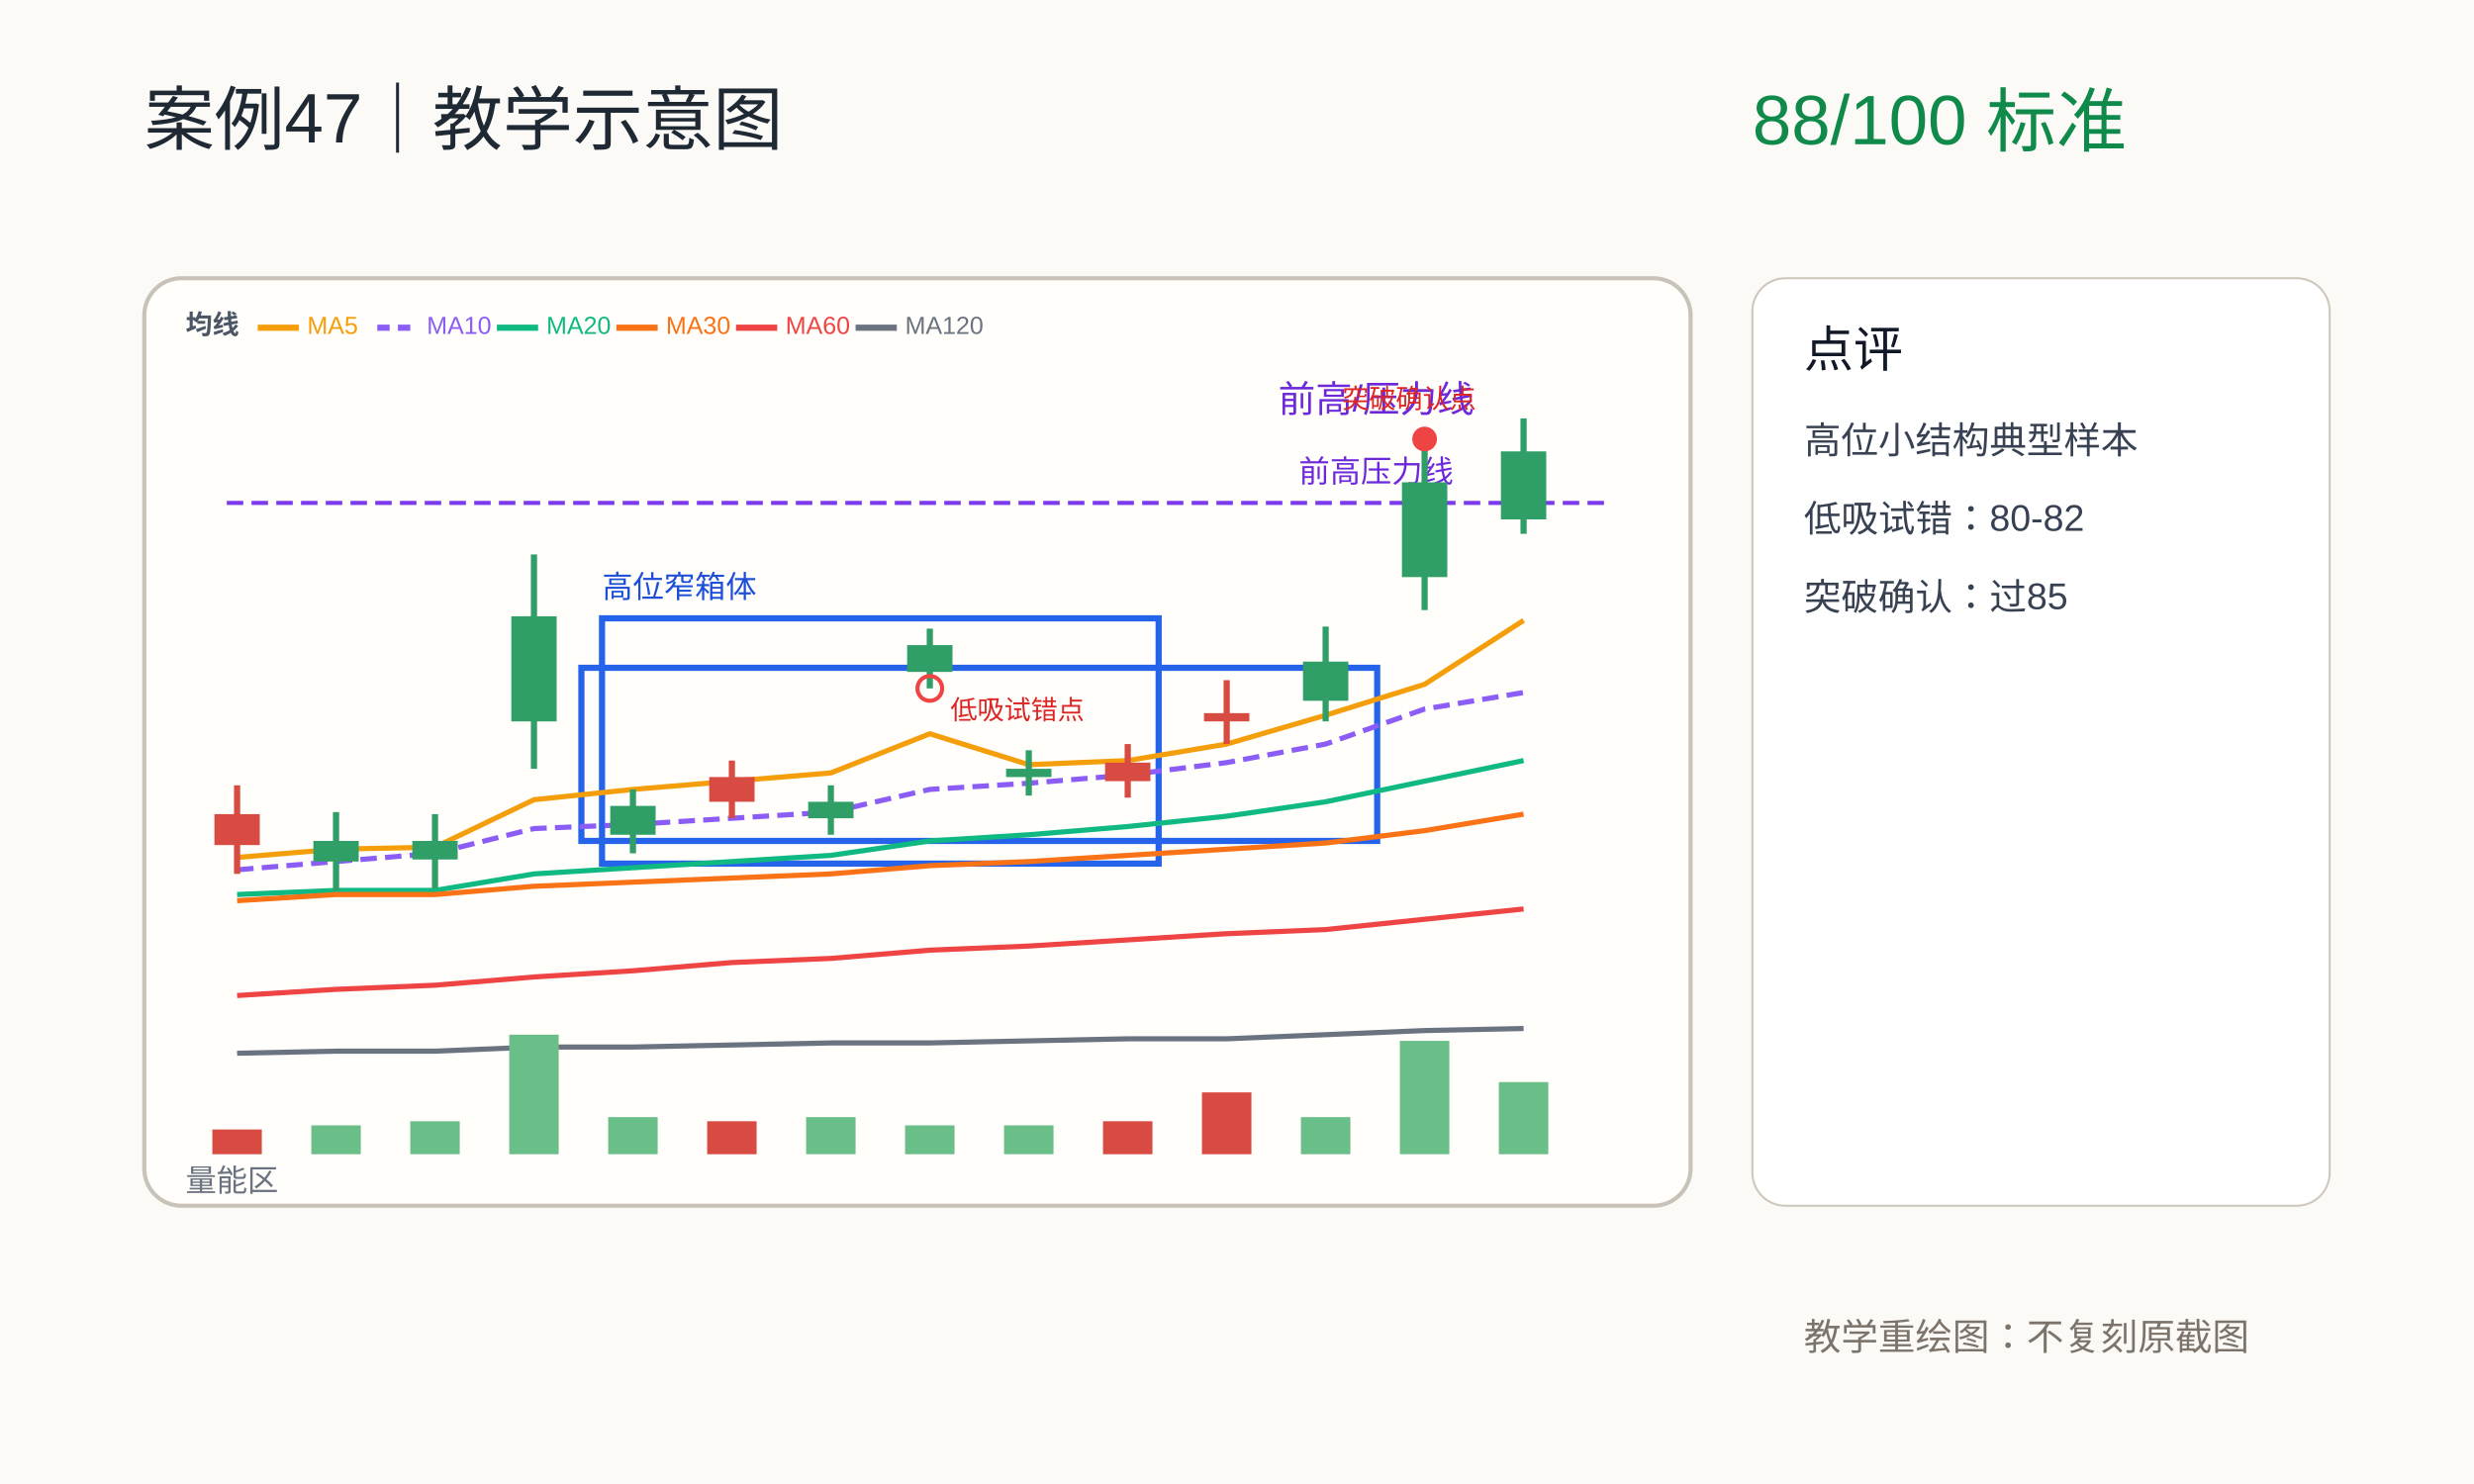
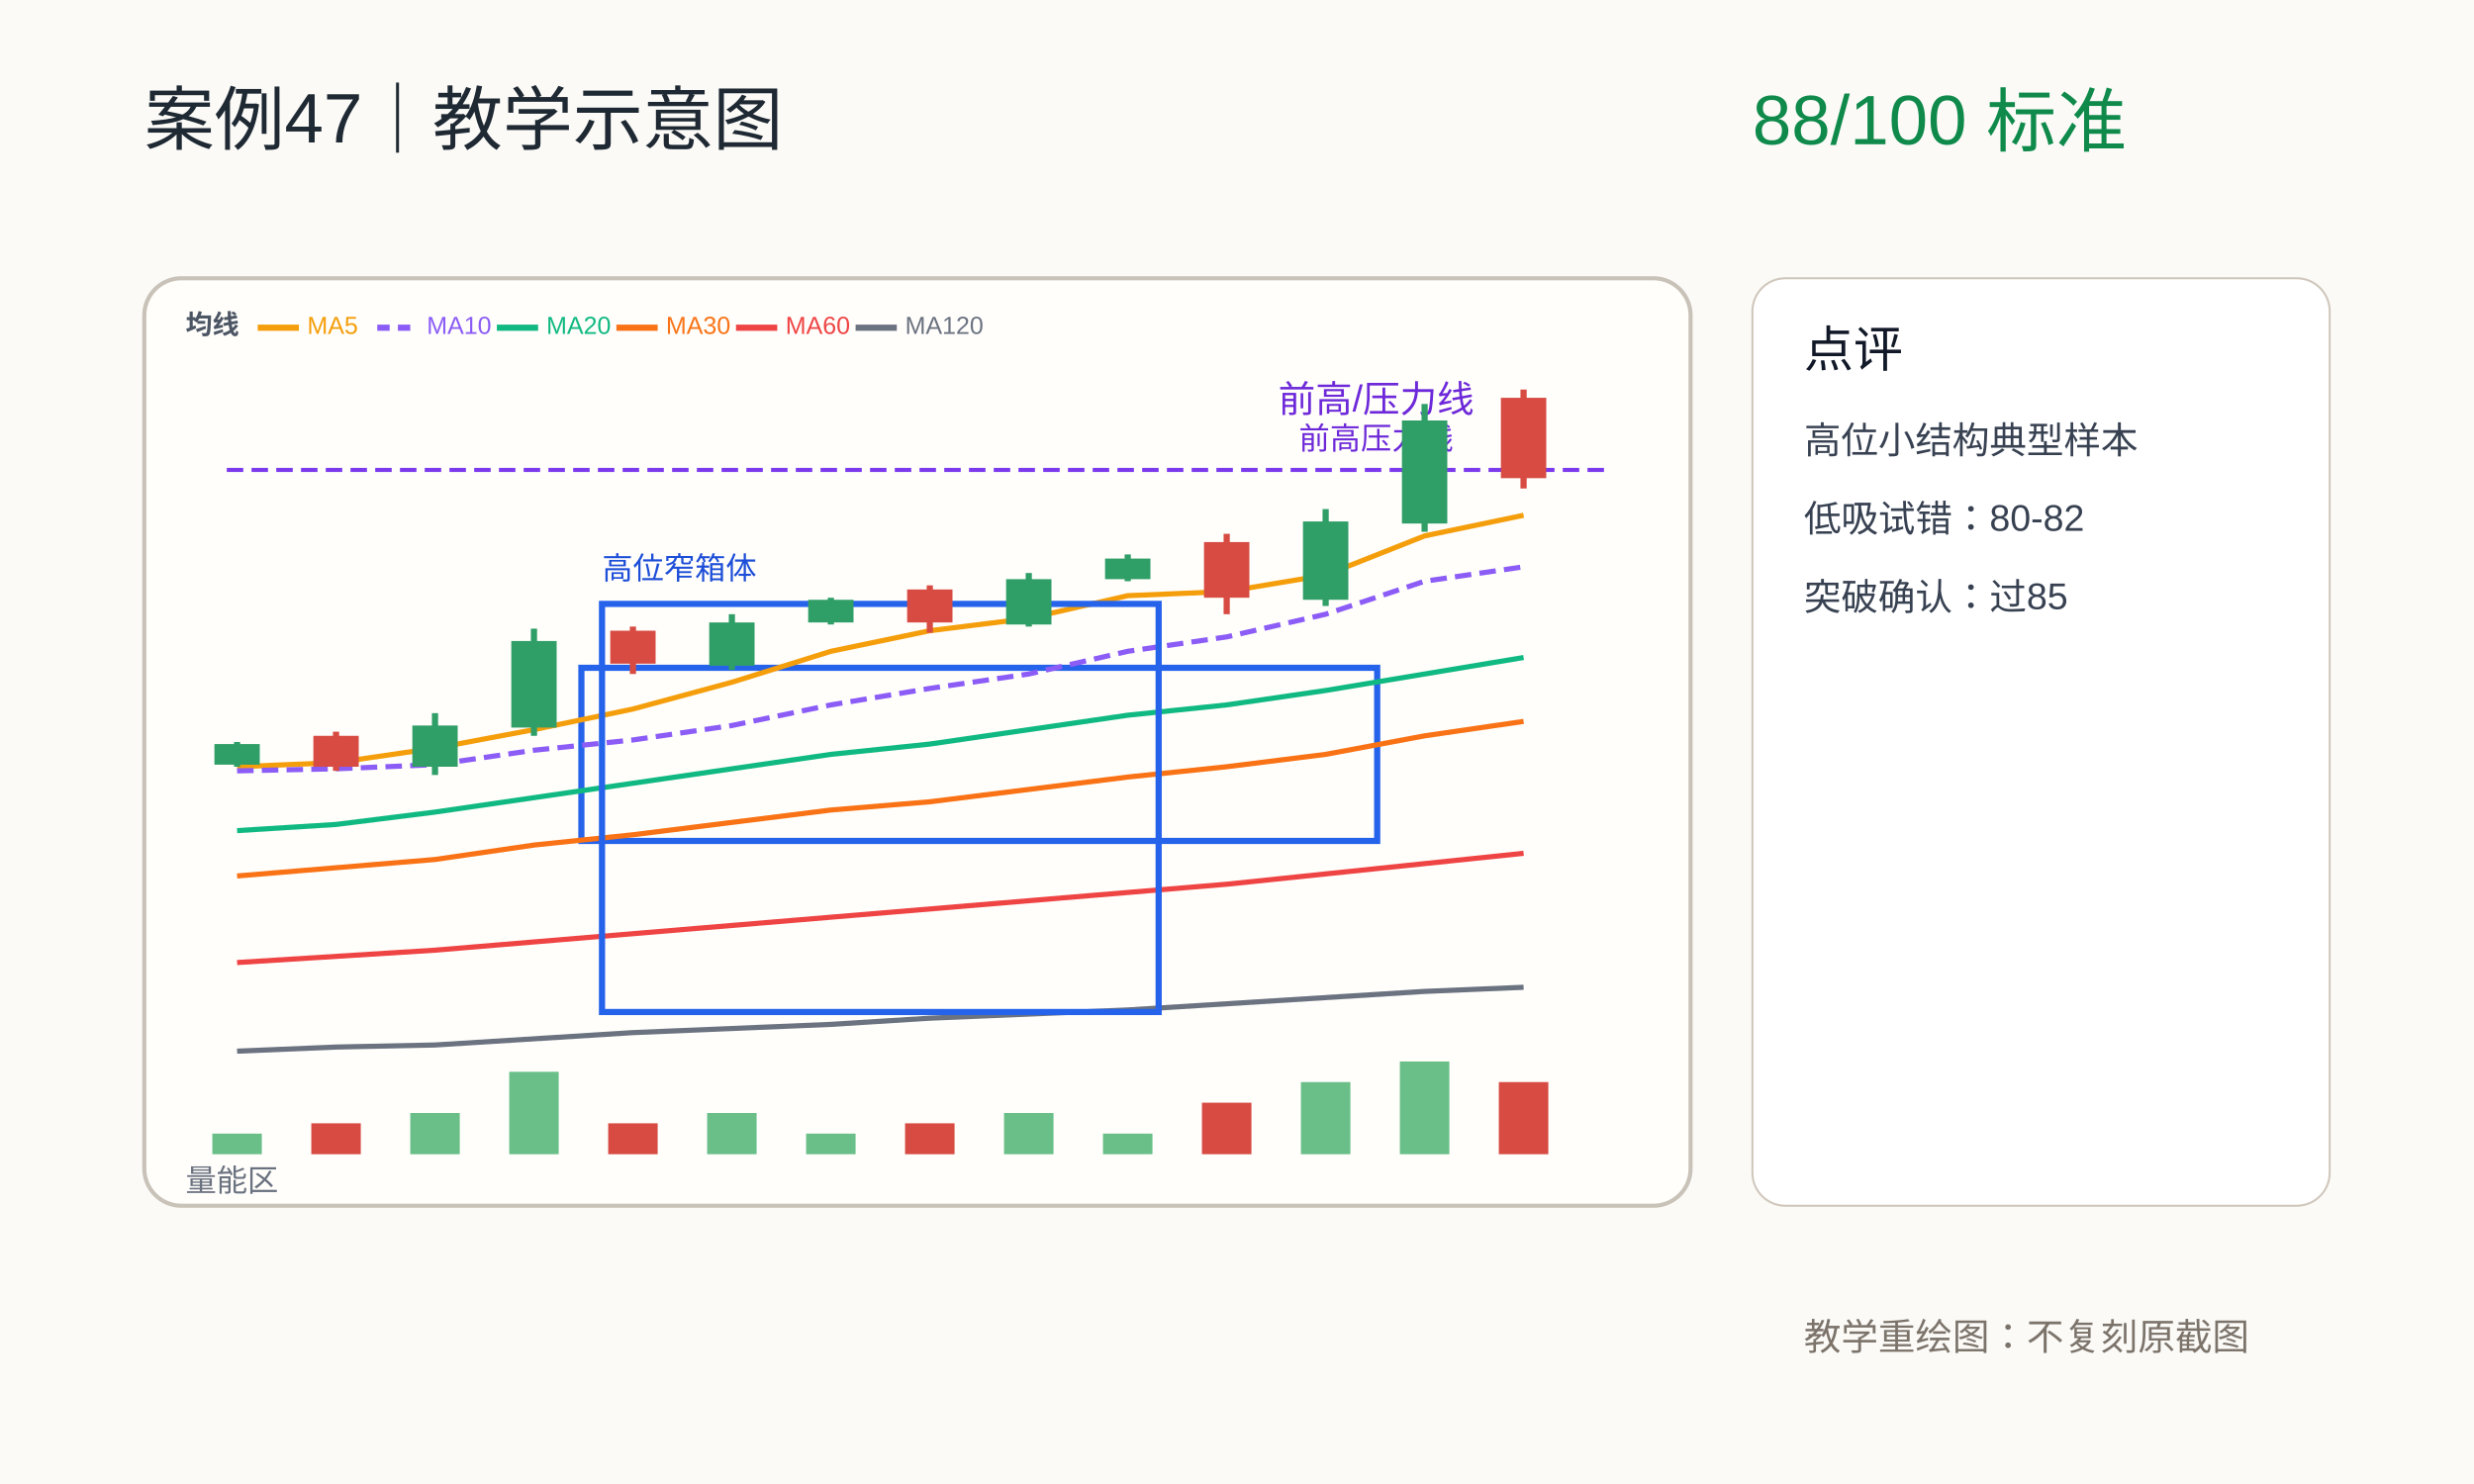
<svg xmlns="http://www.w3.org/2000/svg" width="1200" height="720" viewBox="0 0 1200 720">
  <rect width="1200" height="720" fill="#fbfaf7" />
  <rect x="70" y="135" width="750" height="450" rx="18" fill="#fffefb" stroke="#c9c2b8" stroke-width="2" />
  <text x="70" y="70" font-size="34" font-family="PingFang SC, Arial" fill="#1f2933">案例47｜教学示意图</text>
  <text x="850" y="70" font-size="34" font-family="PingFang SC, Arial" fill="#0f8a4b">88/100  标准</text>
  <text x="620" y="200" font-size="18" font-family="PingFang SC, Arial" fill="#6d28d9">前高/压力线</text>
  <rect x="282" y="324" width="386" height="84" fill="none" stroke="#2563eb" stroke-width="3" />
  <text x="90" y="162" font-size="13" font-family="PingFang SC, Arial" fill="#4b5563" font-weight="bold">均线</text>
  <line x1="125" y1="159" x2="145" y2="159" stroke="#f59e0b" stroke-width="3" />
  <text x="149" y="162" font-size="12" font-family="PingFang SC, Arial" fill="#f59e0b">MA5</text>
  <line x1="183" y1="159" x2="203" y2="159" stroke="#8b5cf6" stroke-width="3" stroke-dasharray="6,4" />
  <text x="207" y="162" font-size="12" font-family="PingFang SC, Arial" fill="#8b5cf6">MA10</text>
  <line x1="241" y1="159" x2="261" y2="159" stroke="#10b981" stroke-width="3" />
  <text x="265" y="162" font-size="12" font-family="PingFang SC, Arial" fill="#10b981">MA20</text>
  <line x1="299" y1="159" x2="319" y2="159" stroke="#f97316" stroke-width="3" />
  <text x="323" y="162" font-size="12" font-family="PingFang SC, Arial" fill="#f97316">MA30</text>
  <line x1="357" y1="159" x2="377" y2="159" stroke="#ef4444" stroke-width="3" />
  <text x="381" y="162" font-size="12" font-family="PingFang SC, Arial" fill="#ef4444">MA60</text>
  <line x1="415" y1="159" x2="435" y2="159" stroke="#6b7280" stroke-width="3" />
  <text x="439" y="162" font-size="12" font-family="PingFang SC, Arial" fill="#6b7280">MA120</text>
-   <line x1="110" y1="244" x2="780" y2="244" stroke="#7c3aed" stroke-width="2" stroke-dasharray="8,4" />
-   <text x="630" y="234" font-size="15" font-family="PingFang SC, Arial" fill="#6d28d9">前高压力线</text>
-   <rect x="292" y="300" width="270" height="119" fill="none" stroke="#2563eb" stroke-width="3" />
-   <text x="292" y="290" font-size="15" font-family="PingFang SC, Arial" fill="#1d4ed8">高位窄箱体</text>
-   <polyline points="115,416 163,412 211,411 259,388 307,383 355,379 403,375 451,356 499,371 547,369 595,361 643,347 691,332 739,301" fill="none" stroke="#f59e0b" stroke-width="2.5" />
-   <polyline points="115,422 163,418 211,414 259,402 307,400 355,397 403,394 451,383 499,380 547,376 595,370 643,361 691,344 739,336" fill="none" stroke="#8b5cf6" stroke-width="2.5" stroke-dasharray="8,4" />
-   <polyline points="115,434 163,432 211,432 259,424 307,421 355,418 403,415 451,408 499,405 547,401 595,396 643,389 691,379 739,369" fill="none" stroke="#10b981" stroke-width="2.5" />
-   <polyline points="115,437 163,434 211,434 259,430 307,428 355,426 403,424 451,420 499,418 547,415 595,412 643,409 691,403 739,395" fill="none" stroke="#f97316" stroke-width="2.5" />
-   <polyline points="115,483 163,480 211,478 259,474 307,471 355,467 403,465 451,461 499,459 547,456 595,453 643,451 691,446 739,441" fill="none" stroke="#ef4444" stroke-width="2.5" />
-   <polyline points="115,511 163,510 211,510 259,508 307,508 355,507 403,506 451,506 499,505 547,504 595,504 643,502 691,500 739,499" fill="none" stroke="#6b7280" stroke-width="2.5" />
-   <line x1="115" y1="381" x2="115" y2="424" stroke="#d74b42" stroke-width="3" />
-   <rect x="104" y="395" width="22" height="15" fill="#d74b42" />
-   <line x1="163" y1="394" x2="163" y2="432" stroke="#2f9e67" stroke-width="3" />
-   <rect x="152" y="408" width="22" height="10" fill="#2f9e67" />
-   <line x1="211" y1="395" x2="211" y2="431" stroke="#2f9e67" stroke-width="3" />
-   <rect x="200" y="408" width="22" height="9" fill="#2f9e67" />
-   <line x1="259" y1="269" x2="259" y2="373" stroke="#2f9e67" stroke-width="3" />
-   <rect x="248" y="299" width="22" height="51" fill="#2f9e67" />
-   <line x1="307" y1="383" x2="307" y2="414" stroke="#2f9e67" stroke-width="3" />
-   <rect x="296" y="391" width="22" height="14" fill="#2f9e67" />
-   <line x1="355" y1="369" x2="355" y2="397" stroke="#d74b42" stroke-width="3" />
-   <rect x="344" y="377" width="22" height="12" fill="#d74b42" />
-   <line x1="403" y1="381" x2="403" y2="405" stroke="#2f9e67" stroke-width="3" />
-   <rect x="392" y="389" width="22" height="8" fill="#2f9e67" />
-   <line x1="451" y1="305" x2="451" y2="334" stroke="#2f9e67" stroke-width="3" />
-   <rect x="440" y="313" width="22" height="13" fill="#2f9e67" />
-   <line x1="499" y1="364" x2="499" y2="386" stroke="#2f9e67" stroke-width="3" />
-   <rect x="488" y="373" width="22" height="4" fill="#2f9e67" />
-   <line x1="547" y1="361" x2="547" y2="387" stroke="#d74b42" stroke-width="3" />
-   <rect x="536" y="370" width="22" height="9" fill="#d74b42" />
-   <line x1="595" y1="330" x2="595" y2="361" stroke="#d74b42" stroke-width="3" />
-   <rect x="584" y="346" width="22" height="4" fill="#d74b42" />
-   <line x1="643" y1="304" x2="643" y2="350" stroke="#2f9e67" stroke-width="3" />
-   <rect x="632" y="321" width="22" height="19" fill="#2f9e67" />
-   <line x1="691" y1="213" x2="691" y2="296" stroke="#2f9e67" stroke-width="3" />
-   <rect x="680" y="234" width="22" height="46" fill="#2f9e67" />
-   <line x1="739" y1="203" x2="739" y2="259" stroke="#2f9e67" stroke-width="3" />
-   <rect x="728" y="219" width="22" height="33" fill="#2f9e67" />
-   <rect x="103" y="548" width="24" height="12" fill="#d74b42" />
-   <rect x="151" y="546" width="24" height="14" fill="#6abf88" />
-   <rect x="199" y="544" width="24" height="16" fill="#6abf88" />
-   <rect x="247" y="502" width="24" height="58" fill="#6abf88" />
-   <rect x="295" y="542" width="24" height="18" fill="#6abf88" />
-   <rect x="343" y="544" width="24" height="16" fill="#d74b42" />
-   <rect x="391" y="542" width="24" height="18" fill="#6abf88" />
-   <rect x="439" y="546" width="24" height="14" fill="#6abf88" />
-   <rect x="487" y="546" width="24" height="14" fill="#6abf88" />
-   <rect x="535" y="544" width="24" height="16" fill="#d74b42" />
-   <rect x="583" y="530" width="24" height="30" fill="#d74b42" />
-   <rect x="631" y="542" width="24" height="18" fill="#6abf88" />
-   <rect x="679" y="505" width="24" height="55" fill="#6abf88" />
-   <rect x="727" y="525" width="24" height="35" fill="#6abf88" />
+   <polyline points="115,372 163,370 211,363 259,354 307,344 355,331 403,316 451,306 499,300 547,289 595,287 643,279 691,260 739,250" fill="none" stroke="#f59e0b" stroke-width="2.5" />
+   <polyline points="115,374 163,373 211,371 259,364 307,359 355,352 403,342 451,334 499,327 547,316 595,309 643,298 691,282 739,275" fill="none" stroke="#8b5cf6" stroke-width="2.5" stroke-dasharray="8,4" />
+   <polyline points="115,403 163,400 211,394 259,387 307,380 355,373 403,366 451,361 499,354 547,347 595,342 643,335 691,327 739,319" fill="none" stroke="#10b981" stroke-width="2.5" />
+   <polyline points="115,425 163,421 211,417 259,410 307,405 355,399 403,393 451,389 499,383 547,377 595,372 643,366 691,357 739,350" fill="none" stroke="#f97316" stroke-width="2.5" />
+   <polyline points="115,467 163,464 211,461 259,457 307,453 355,449 403,445 451,441 499,437 547,433 595,429 643,424 691,419 739,414" fill="none" stroke="#ef4444" stroke-width="2.5" />
+   <polyline points="115,510 163,508 211,507 259,504 307,501 355,499 403,497 451,494 499,492 547,490 595,487 643,484 691,481 739,479" fill="none" stroke="#6b7280" stroke-width="2.5" />
+   <line x1="110" y1="228" x2="780" y2="228" stroke="#7c3aed" stroke-width="2" stroke-dasharray="8,4" />
+   <text x="630" y="218" font-size="15" font-family="PingFang SC, Arial" fill="#6d28d9">前高压力线</text>
+   <rect x="292" y="293" width="270" height="198" fill="none" stroke="#2563eb" stroke-width="3" />
+   <text x="292" y="281" font-size="15" font-family="PingFang SC, Arial" fill="#1d4ed8">高位窄箱体</text>
+   <line x1="115" y1="360" x2="115" y2="372" stroke="#2f9e67" stroke-width="3" />
+   <rect x="104" y="361" width="22" height="10" fill="#2f9e67" />
+   <line x1="163" y1="355" x2="163" y2="374" stroke="#d74b42" stroke-width="3" />
+   <rect x="152" y="357" width="22" height="15" fill="#d74b42" />
+   <line x1="211" y1="346" x2="211" y2="376" stroke="#2f9e67" stroke-width="3" />
+   <rect x="200" y="352" width="22" height="20" fill="#2f9e67" />
+   <line x1="259" y1="305" x2="259" y2="357" stroke="#2f9e67" stroke-width="3" />
+   <rect x="248" y="311" width="22" height="42" fill="#2f9e67" />
+   <line x1="307" y1="304" x2="307" y2="327" stroke="#d74b42" stroke-width="3" />
+   <rect x="296" y="306" width="22" height="16" fill="#d74b42" />
+   <line x1="355" y1="298" x2="355" y2="325" stroke="#2f9e67" stroke-width="3" />
+   <rect x="344" y="302" width="22" height="21" fill="#2f9e67" />
+   <line x1="403" y1="290" x2="403" y2="303" stroke="#2f9e67" stroke-width="3" />
+   <rect x="392" y="291" width="22" height="11" fill="#2f9e67" />
+   <line x1="451" y1="284" x2="451" y2="307" stroke="#d74b42" stroke-width="3" />
+   <rect x="440" y="286" width="22" height="16" fill="#d74b42" />
+   <line x1="499" y1="278" x2="499" y2="304" stroke="#2f9e67" stroke-width="3" />
+   <rect x="488" y="281" width="22" height="22" fill="#2f9e67" />
+   <line x1="547" y1="269" x2="547" y2="282" stroke="#2f9e67" stroke-width="3" />
+   <rect x="536" y="271" width="22" height="10" fill="#2f9e67" />
+   <line x1="595" y1="259" x2="595" y2="298" stroke="#d74b42" stroke-width="3" />
+   <rect x="584" y="263" width="22" height="27" fill="#d74b42" />
+   <line x1="643" y1="247" x2="643" y2="294" stroke="#2f9e67" stroke-width="3" />
+   <rect x="632" y="253" width="22" height="38" fill="#2f9e67" />
+   <line x1="691" y1="196" x2="691" y2="258" stroke="#2f9e67" stroke-width="3" />
+   <rect x="680" y="204" width="22" height="50" fill="#2f9e67" />
+   <line x1="739" y1="189" x2="739" y2="237" stroke="#d74b42" stroke-width="3" />
+   <rect x="728" y="193" width="22" height="39" fill="#d74b42" />
+   <rect x="103" y="550" width="24" height="10" fill="#6abf88" />
+   <rect x="151" y="545" width="24" height="15" fill="#d74b42" />
+   <rect x="199" y="540" width="24" height="20" fill="#6abf88" />
+   <rect x="247" y="520" width="24" height="40" fill="#6abf88" />
+   <rect x="295" y="545" width="24" height="15" fill="#d74b42" />
+   <rect x="343" y="540" width="24" height="20" fill="#6abf88" />
+   <rect x="391" y="550" width="24" height="10" fill="#6abf88" />
+   <rect x="439" y="545" width="24" height="15" fill="#d74b42" />
+   <rect x="487" y="540" width="24" height="20" fill="#6abf88" />
+   <rect x="535" y="550" width="24" height="10" fill="#6abf88" />
+   <rect x="583" y="535" width="24" height="25" fill="#d74b42" />
+   <rect x="631" y="525" width="24" height="35" fill="#6abf88" />
+   <rect x="679" y="515" width="24" height="45" fill="#6abf88" />
+   <rect x="727" y="525" width="24" height="35" fill="#d74b42" />
  <text x="90" y="578" font-size="15" font-family="PingFang SC, Arial" fill="#6b7280">量能区</text>
-   <circle cx="451" cy="334" r="6" fill="none" stroke="#ef4444" stroke-width="2" />
-   <text x="461" y="349" font-size="13" font-family="PingFang SC, Arial" fill="#dc2626">低吸试错点</text>
-   <circle cx="691" cy="213" r="6" fill="#ef4444" stroke="none" />
-   <text x="651" y="198" font-size="13" font-family="PingFang SC, Arial" fill="#dc2626">突破确认点</text>
  <rect x="850" y="135" width="280" height="450" rx="16" fill="#ffffff" stroke="#d0c7bc" />
  <text x="875" y="178" font-size="24" font-family="PingFang SC, Arial" fill="#111827">点评</text>
  <text x="875" y="220" font-size="18" font-family="PingFang SC, Arial" fill="#374151">高位小结构典型样本</text>
  <text x="875" y="258" font-size="18" font-family="PingFang SC, Arial" fill="#374151">低吸试错：80-82</text>
  <text x="875" y="296" font-size="18" font-family="PingFang SC, Arial" fill="#374151">突破确认：过85</text>
  <text x="875" y="655" font-size="18" font-family="PingFang SC, Arial" fill="#7c746b">教学重绘图：不复刻原截图</text>
</svg>
